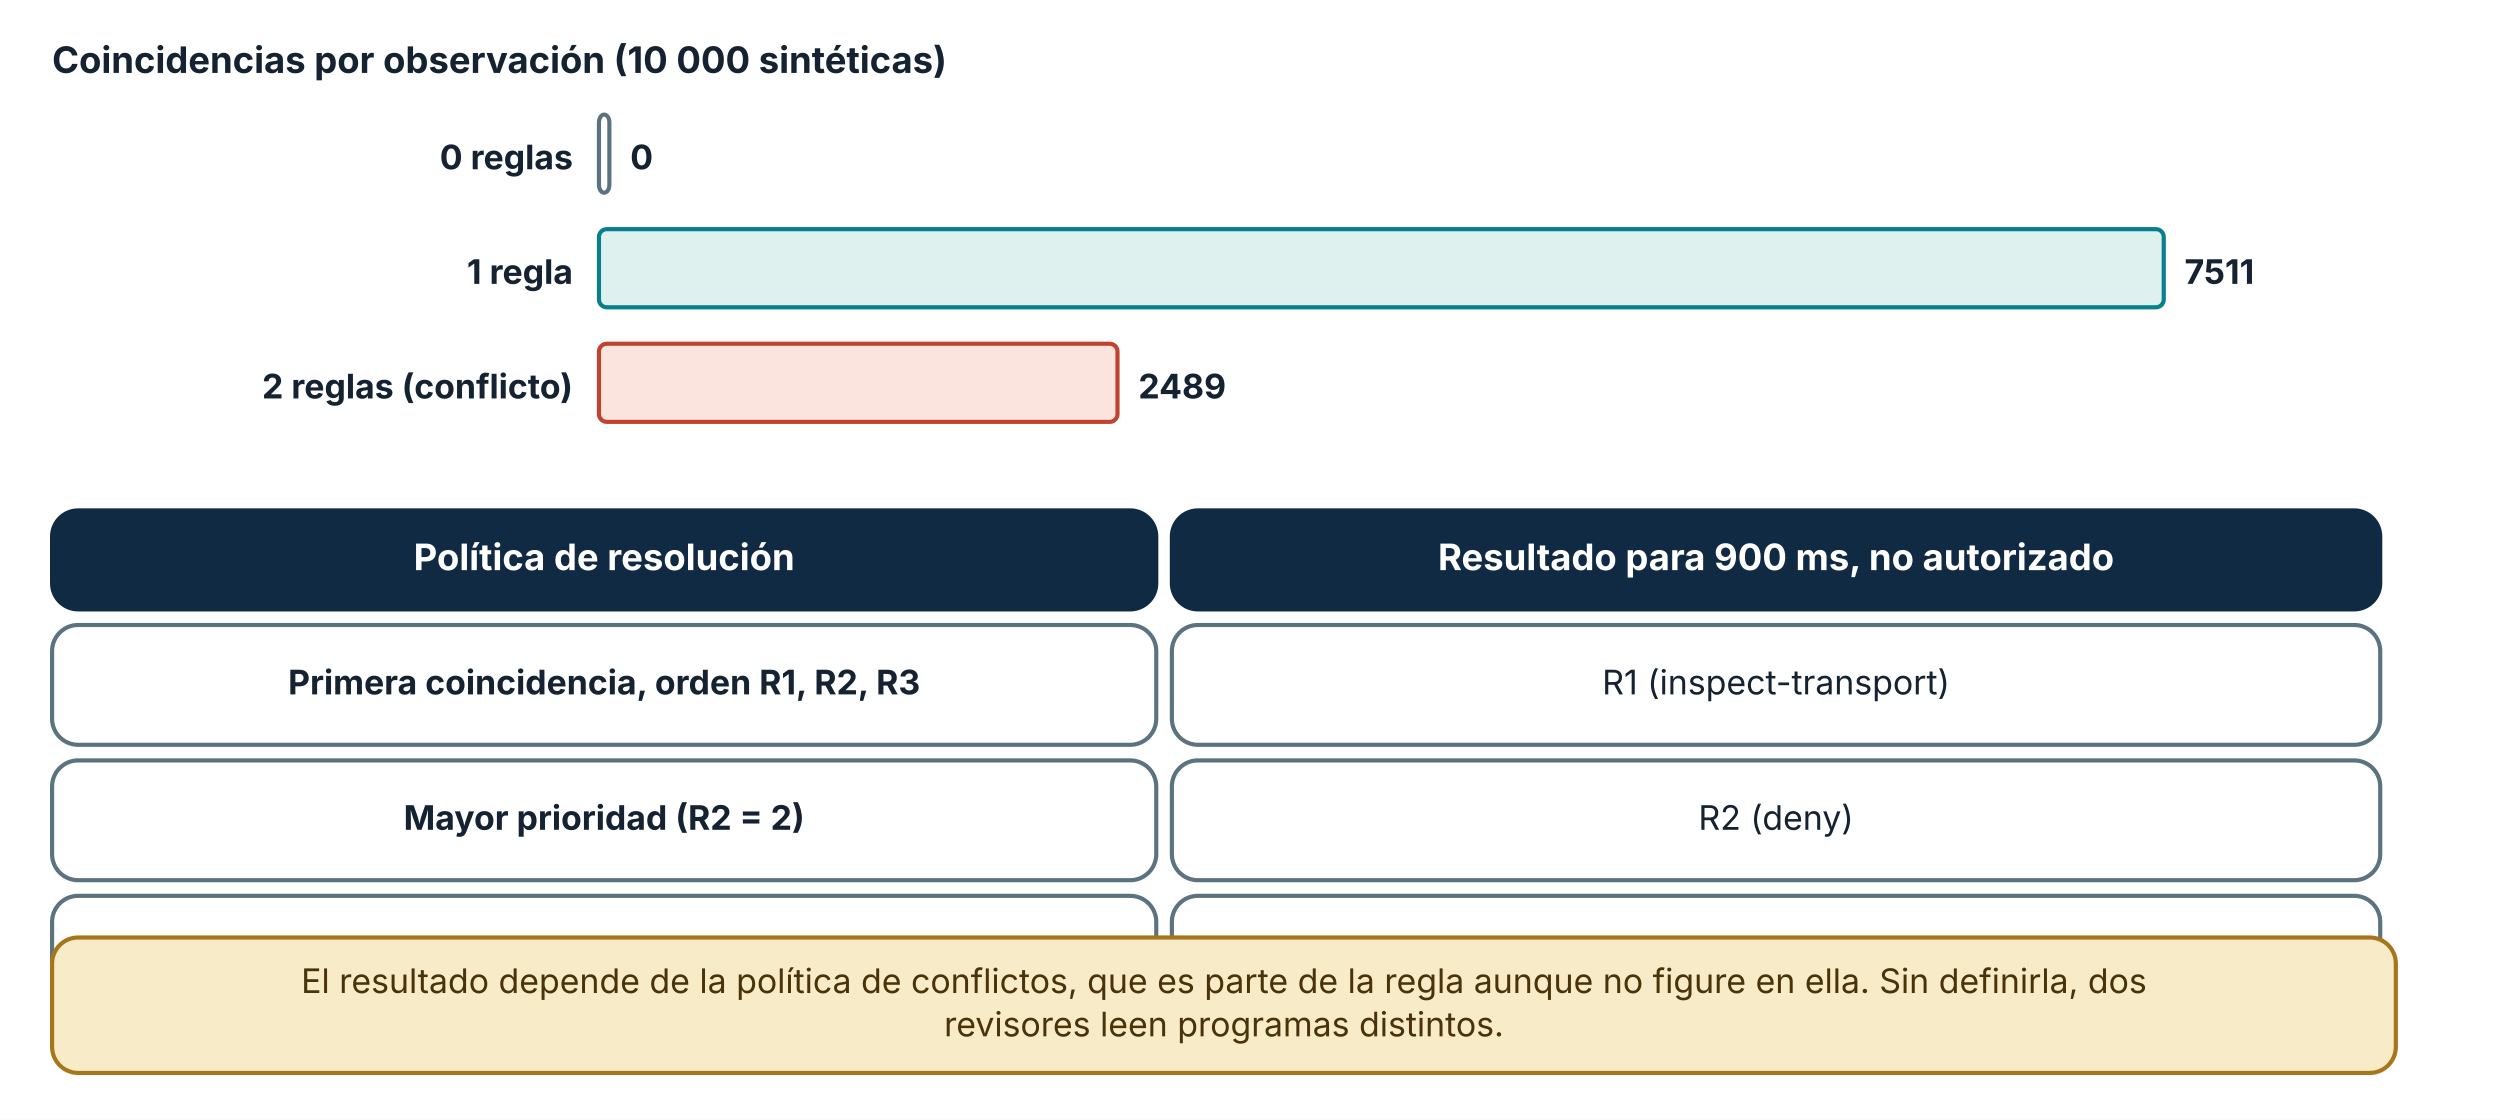
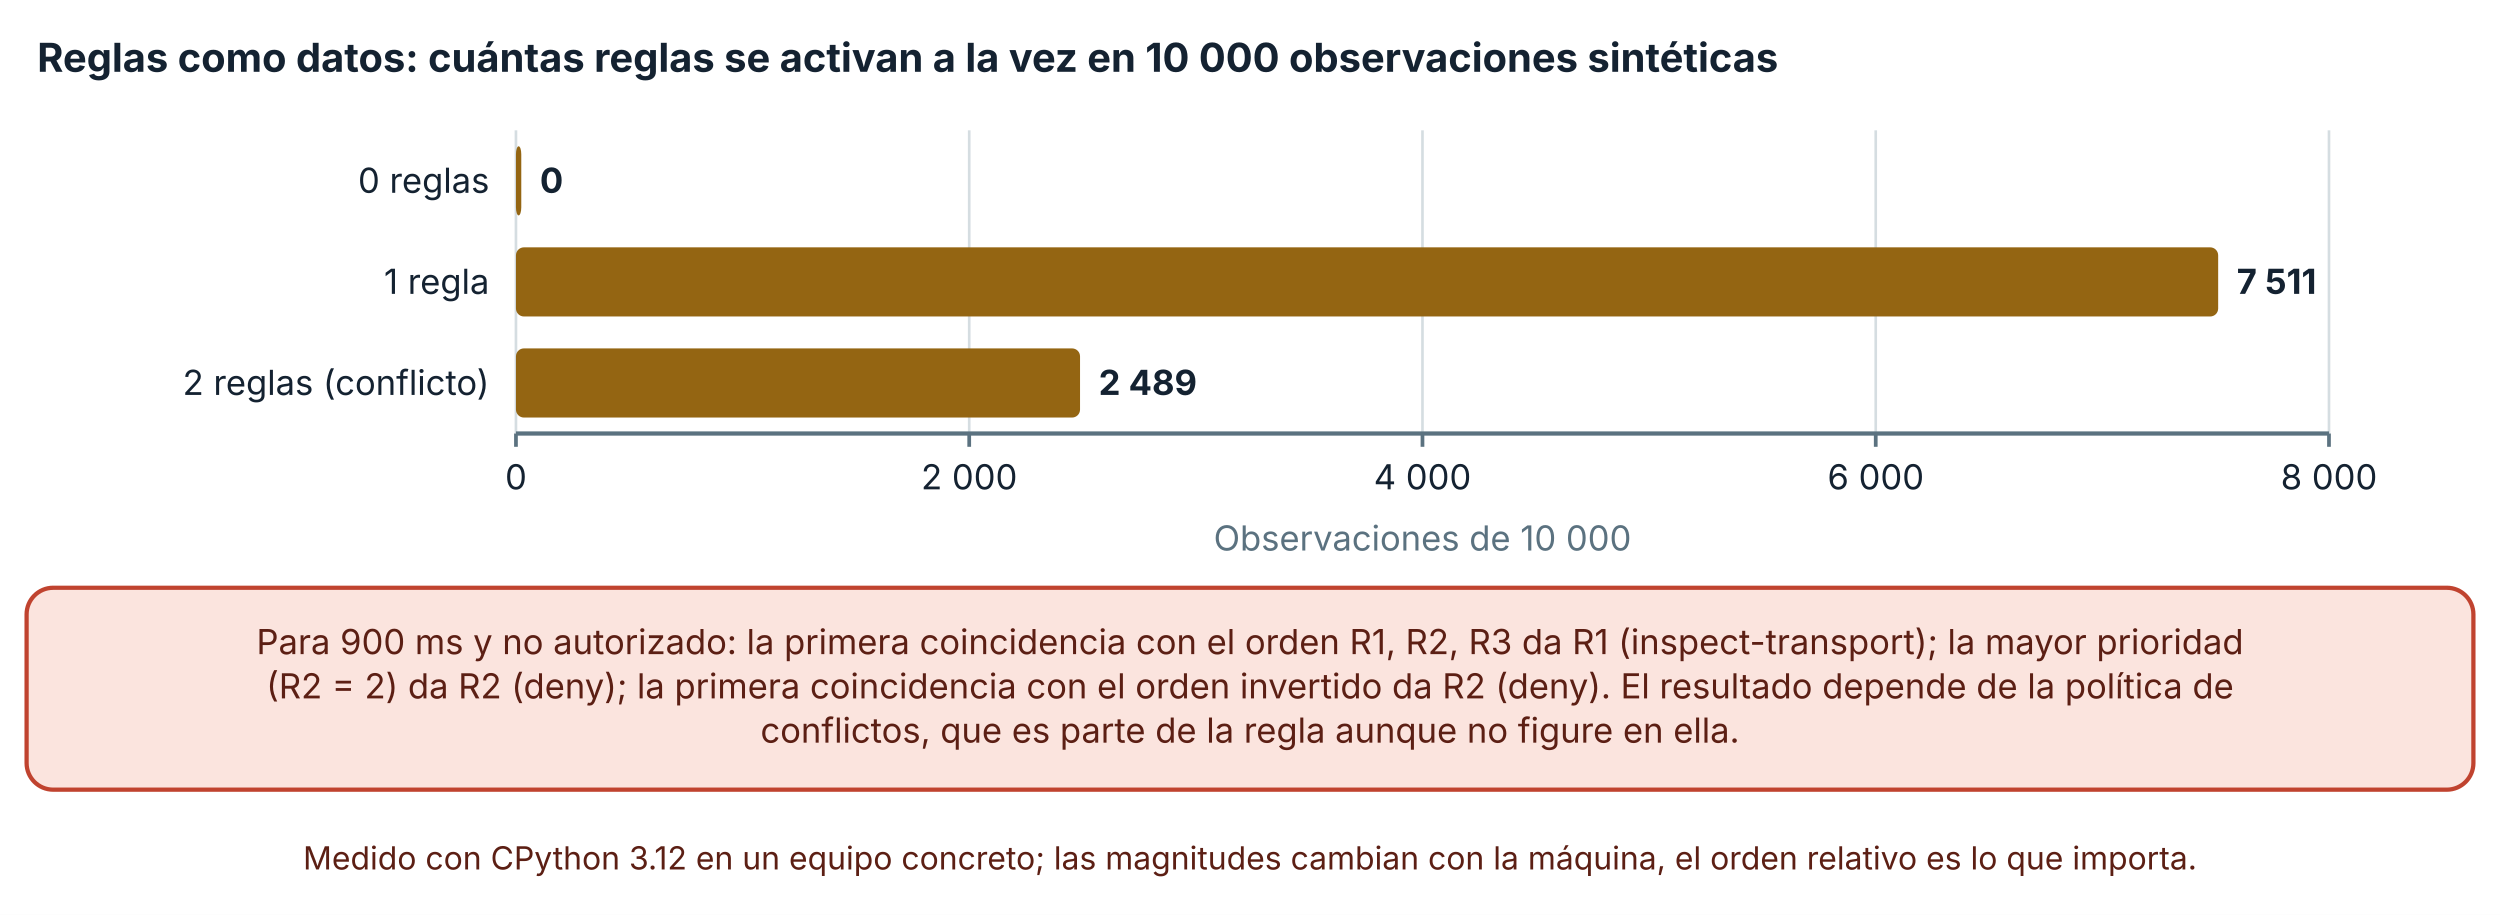
- <svg xmlns="http://www.w3.org/2000/svg" viewBox="0 0 960 430" width="960" height="430" role="img" aria-labelledby="t d" font-family="Inter, 'Segoe UI', system-ui, -apple-system, sans-serif">
+ <svg xmlns="http://www.w3.org/2000/svg" viewBox="0 0 940 344" width="940" height="344" role="img" aria-labelledby="t d" font-family="Inter, 'Segoe UI', system-ui, -apple-system, sans-serif">
  <defs>
    <marker id="arrow" viewBox="0 0 10 10" refX="9" refY="5" markerWidth="8" markerHeight="8" orient="auto-start-reverse">
      <path d="M0,0 L10,5 L0,10 z" fill="#32505f" />
    </marker>
    <marker id="arrow-coral" viewBox="0 0 10 10" refX="9" refY="5" markerWidth="8" markerHeight="8" orient="auto-start-reverse">
      <path d="M0,0 L10,5 L0,10 z" fill="#c0432f" />
    </marker>
  </defs>
-   <rect width="960" height="430" fill="#ffffff" />
-   <text x="20" y="28" font-size="14" text-anchor="start" font-weight="700" fill="#142231">
-     <tspan x="20" dy="0">Coincidencias por observación (10 000 sintéticas)</tspan>
+   <rect width="940" height="344" fill="#ffffff" />
+   <text x="14" y="27" font-size="15" text-anchor="start" font-weight="700" fill="#142231">
+     <tspan x="14" dy="0">Reglas como datos: cuántas reglas se activan a la vez en 10 000 observaciones sintéticas</tspan>
  </text>
-   <text x="220" y="65" font-size="13" text-anchor="end" font-weight="700" fill="#142231">
-     <tspan x="220" dy="0">0 reglas</tspan>
+   <line x1="194" y1="49" x2="194" y2="163" stroke="#d5dde1" stroke-width="1" />
+   <line x1="194" y1="163" x2="194" y2="168" stroke="#5b7280" stroke-width="1.4" />
+   <text x="194" y="184" font-size="13" text-anchor="middle" font-weight="400" fill="#142231">
+     <tspan x="194" dy="0">0</tspan>
  </text>
-   <rect x="230" y="44" width="4" height="30" rx="3" fill="#ffffff" stroke="#5b7280" stroke-width="1.6" />
-   <text x="242" y="65" font-size="13" text-anchor="start" font-weight="700" fill="#142231">
-     <tspan x="242" dy="0">0</tspan>
+   <line x1="364.425" y1="49" x2="364.425" y2="163" stroke="#d5dde1" stroke-width="1" />
+   <line x1="364.425" y1="163" x2="364.425" y2="168" stroke="#5b7280" stroke-width="1.4" />
+   <text x="364.425" y="184" font-size="13" text-anchor="middle" font-weight="400" fill="#142231">
+     <tspan x="364.425" dy="0">2 000</tspan>
  </text>
-   <text x="220" y="109" font-size="13" text-anchor="end" font-weight="700" fill="#142231">
-     <tspan x="220" dy="0">1 regla</tspan>
+   <line x1="534.85" y1="49" x2="534.85" y2="163" stroke="#d5dde1" stroke-width="1" />
+   <line x1="534.85" y1="163" x2="534.85" y2="168" stroke="#5b7280" stroke-width="1.4" />
+   <text x="534.85" y="184" font-size="13" text-anchor="middle" font-weight="400" fill="#142231">
+     <tspan x="534.85" dy="0">4 000</tspan>
  </text>
-   <rect x="230" y="88" width="600.88" height="30" rx="3" fill="#dff1ee" stroke="#087f8c" stroke-width="1.6" />
-   <text x="838.88" y="109" font-size="13" text-anchor="start" font-weight="700" fill="#142231">
-     <tspan x="838.88" dy="0">7511</tspan>
+   <line x1="705.275" y1="49" x2="705.275" y2="163" stroke="#d5dde1" stroke-width="1" />
+   <line x1="705.275" y1="163" x2="705.275" y2="168" stroke="#5b7280" stroke-width="1.4" />
+   <text x="705.275" y="184" font-size="13" text-anchor="middle" font-weight="400" fill="#142231">
+     <tspan x="705.275" dy="0">6 000</tspan>
  </text>
-   <text x="220" y="153" font-size="13" text-anchor="end" font-weight="700" fill="#142231">
-     <tspan x="220" dy="0">2 reglas (conflicto)</tspan>
+   <line x1="875.7" y1="49" x2="875.7" y2="163" stroke="#d5dde1" stroke-width="1" />
+   <line x1="875.7" y1="163" x2="875.7" y2="168" stroke="#5b7280" stroke-width="1.4" />
+   <text x="875.7" y="184" font-size="13" text-anchor="middle" font-weight="400" fill="#142231">
+     <tspan x="875.7" dy="0">8 000</tspan>
  </text>
-   <rect x="230" y="132" width="199.12" height="30" rx="3" fill="#fbe4de" stroke="#c0432f" stroke-width="1.6" />
-   <text x="437.12" y="153" font-size="13" text-anchor="start" font-weight="700" fill="#142231">
-     <tspan x="437.12" dy="0">2489</tspan>
+   <line x1="194" y1="163" x2="875.7" y2="163" stroke="#5b7280" stroke-width="1.6" />
+   <text x="184" y="72.5" font-size="13" text-anchor="end" font-weight="400" fill="#142231">
+     <tspan x="184" dy="0">0 reglas</tspan>
  </text>
-   <rect x="20" y="196" width="424" height="38" rx="10" fill="#102a43" stroke="#102a43" stroke-width="1.6" />
-   <text x="232" y="218.92" font-size="14" text-anchor="middle" font-weight="700" fill="#ffffff">
-     <tspan x="232" dy="0">Política de resolución</tspan>
+   <text x="184" y="110.5" font-size="13" text-anchor="end" font-weight="400" fill="#142231">
+     <tspan x="184" dy="0">1 regla</tspan>
  </text>
-   <rect x="450" y="196" width="464" height="38" rx="10" fill="#102a43" stroke="#102a43" stroke-width="1.6" />
-   <text x="682" y="218.92" font-size="14" text-anchor="middle" font-weight="700" fill="#ffffff">
-     <tspan x="682" dy="0">Resultado para 900 ms, no autorizado</tspan>
+   <text x="184" y="148.5" font-size="13" text-anchor="end" font-weight="400" fill="#142231">
+     <tspan x="184" dy="0">2 reglas (conflicto)</tspan>
  </text>
-   <rect x="20" y="240" width="424" height="46" rx="10" fill="#ffffff" stroke="#5b7280" stroke-width="1.6" />
-   <text x="232" y="266.64" font-size="13" text-anchor="middle" font-weight="700" fill="#142231">
-     <tspan x="232" dy="0">Primera coincidencia, orden R1, R2, R3</tspan>
+   <rect x="194" y="55" width="2" height="26" rx="3" fill="#946512" />
+   <text x="203" y="72.5" font-size="13" text-anchor="start" font-weight="700" fill="#142231">
+     <tspan x="203" dy="0">0</tspan>
  </text>
-   <rect x="450" y="240" width="464" height="46" rx="10" fill="#ffffff" stroke="#5b7280" stroke-width="1.6" />
-   <text x="682" y="266.64" font-size="13" text-anchor="middle" font-weight="400" fill="#142231">
-     <tspan x="682" dy="0">R1 (inspect-transport)</tspan>
+   <rect x="194" y="93" width="640.031" height="26" rx="3" fill="#946512" />
+   <text x="841.031" y="110.5" font-size="13" text-anchor="start" font-weight="700" fill="#142231">
+     <tspan x="841.031" dy="0">7 511</tspan>
  </text>
-   <rect x="20" y="292" width="424" height="46" rx="10" fill="#ffffff" stroke="#5b7280" stroke-width="1.6" />
-   <text x="232" y="318.64" font-size="13" text-anchor="middle" font-weight="700" fill="#142231">
-     <tspan x="232" dy="0">Mayor prioridad (R2 = 2)</tspan>
+   <rect x="194" y="131" width="212.094" height="26" rx="3" fill="#946512" />
+   <text x="413.094" y="148.5" font-size="13" text-anchor="start" font-weight="700" fill="#142231">
+     <tspan x="413.094" dy="0">2 489</tspan>
  </text>
-   <rect x="450" y="292" width="464" height="46" rx="10" fill="#ffffff" stroke="#5b7280" stroke-width="1.6" />
-   <text x="682" y="318.64" font-size="13" text-anchor="middle" font-weight="400" fill="#142231">
-     <tspan x="682" dy="0">R2 (deny)</tspan>
+   <text x="534.85" y="207" font-size="13" text-anchor="middle" font-weight="400" fill="#5b7280">
+     <tspan x="534.85" dy="0">Observaciones de 10 000</tspan>
  </text>
-   <rect x="20" y="344" width="424" height="46" rx="10" fill="#ffffff" stroke="#5b7280" stroke-width="1.6" />
-   <text x="232" y="370.64" font-size="13" text-anchor="middle" font-weight="700" fill="#142231">
-     <tspan x="232" dy="0">Primera coincidencia, orden invertido</tspan>
+   <rect x="10" y="221" width="920" height="75.92" rx="10" fill="#fbe4de" stroke="#c0432f" stroke-width="1.6" />
+   <text x="470" y="245.96" font-size="13" text-anchor="middle" font-weight="400" fill="#5c1f14">
+     <tspan x="470" dy="0">Para 900 ms y no autorizado: la primera coincidencia con el orden R1, R2, R3 da R1 (inspect-transport); la mayor prioridad</tspan>
  </text>
-   <rect x="450" y="344" width="464" height="46" rx="10" fill="#ffffff" stroke="#5b7280" stroke-width="1.6" />
-   <text x="682" y="370.64" font-size="13" text-anchor="middle" font-weight="400" fill="#142231">
-     <tspan x="682" dy="0">R2 (deny)</tspan>
+   <text x="470" y="262.6" font-size="13" text-anchor="middle" font-weight="400" fill="#5c1f14">
+     <tspan x="470" dy="0">(R2 = 2) da R2 (deny); la primera coincidencia con el orden invertido da R2 (deny). El resultado depende de la política de</tspan>
  </text>
-   <rect x="20" y="360" width="900" height="52" rx="10" fill="#f7ebc8" stroke="#a8761a" stroke-width="1.6" />
-   <text x="470" y="381.32" font-size="13" text-anchor="middle" font-weight="400" fill="#4a3209">
-     <tspan x="470" dy="0">El resultado depende de la política de conflictos, que es parte de la regla aunque no figure en ella. Sin definirla, dos</tspan>
+   <text x="470" y="279.24" font-size="13" text-anchor="middle" font-weight="400" fill="#5c1f14">
+     <tspan x="470" dy="0">conflictos, que es parte de la regla aunque no figure en ella.</tspan>
  </text>
-   <text x="470" y="397.96" font-size="13" text-anchor="middle" font-weight="400" fill="#4a3209">
-     <tspan x="470" dy="0">revisores leen programas distintos.</tspan>
+   <text x="470" y="326.92" font-size="12" text-anchor="middle" font-weight="400" fill="#5c1f14">
+     <tspan x="470" dy="0">Medido con CPython 3.12 en un equipo concreto; las magnitudes cambian con la máquina, el orden relativo es lo que importa.</tspan>
  </text>
</svg>
